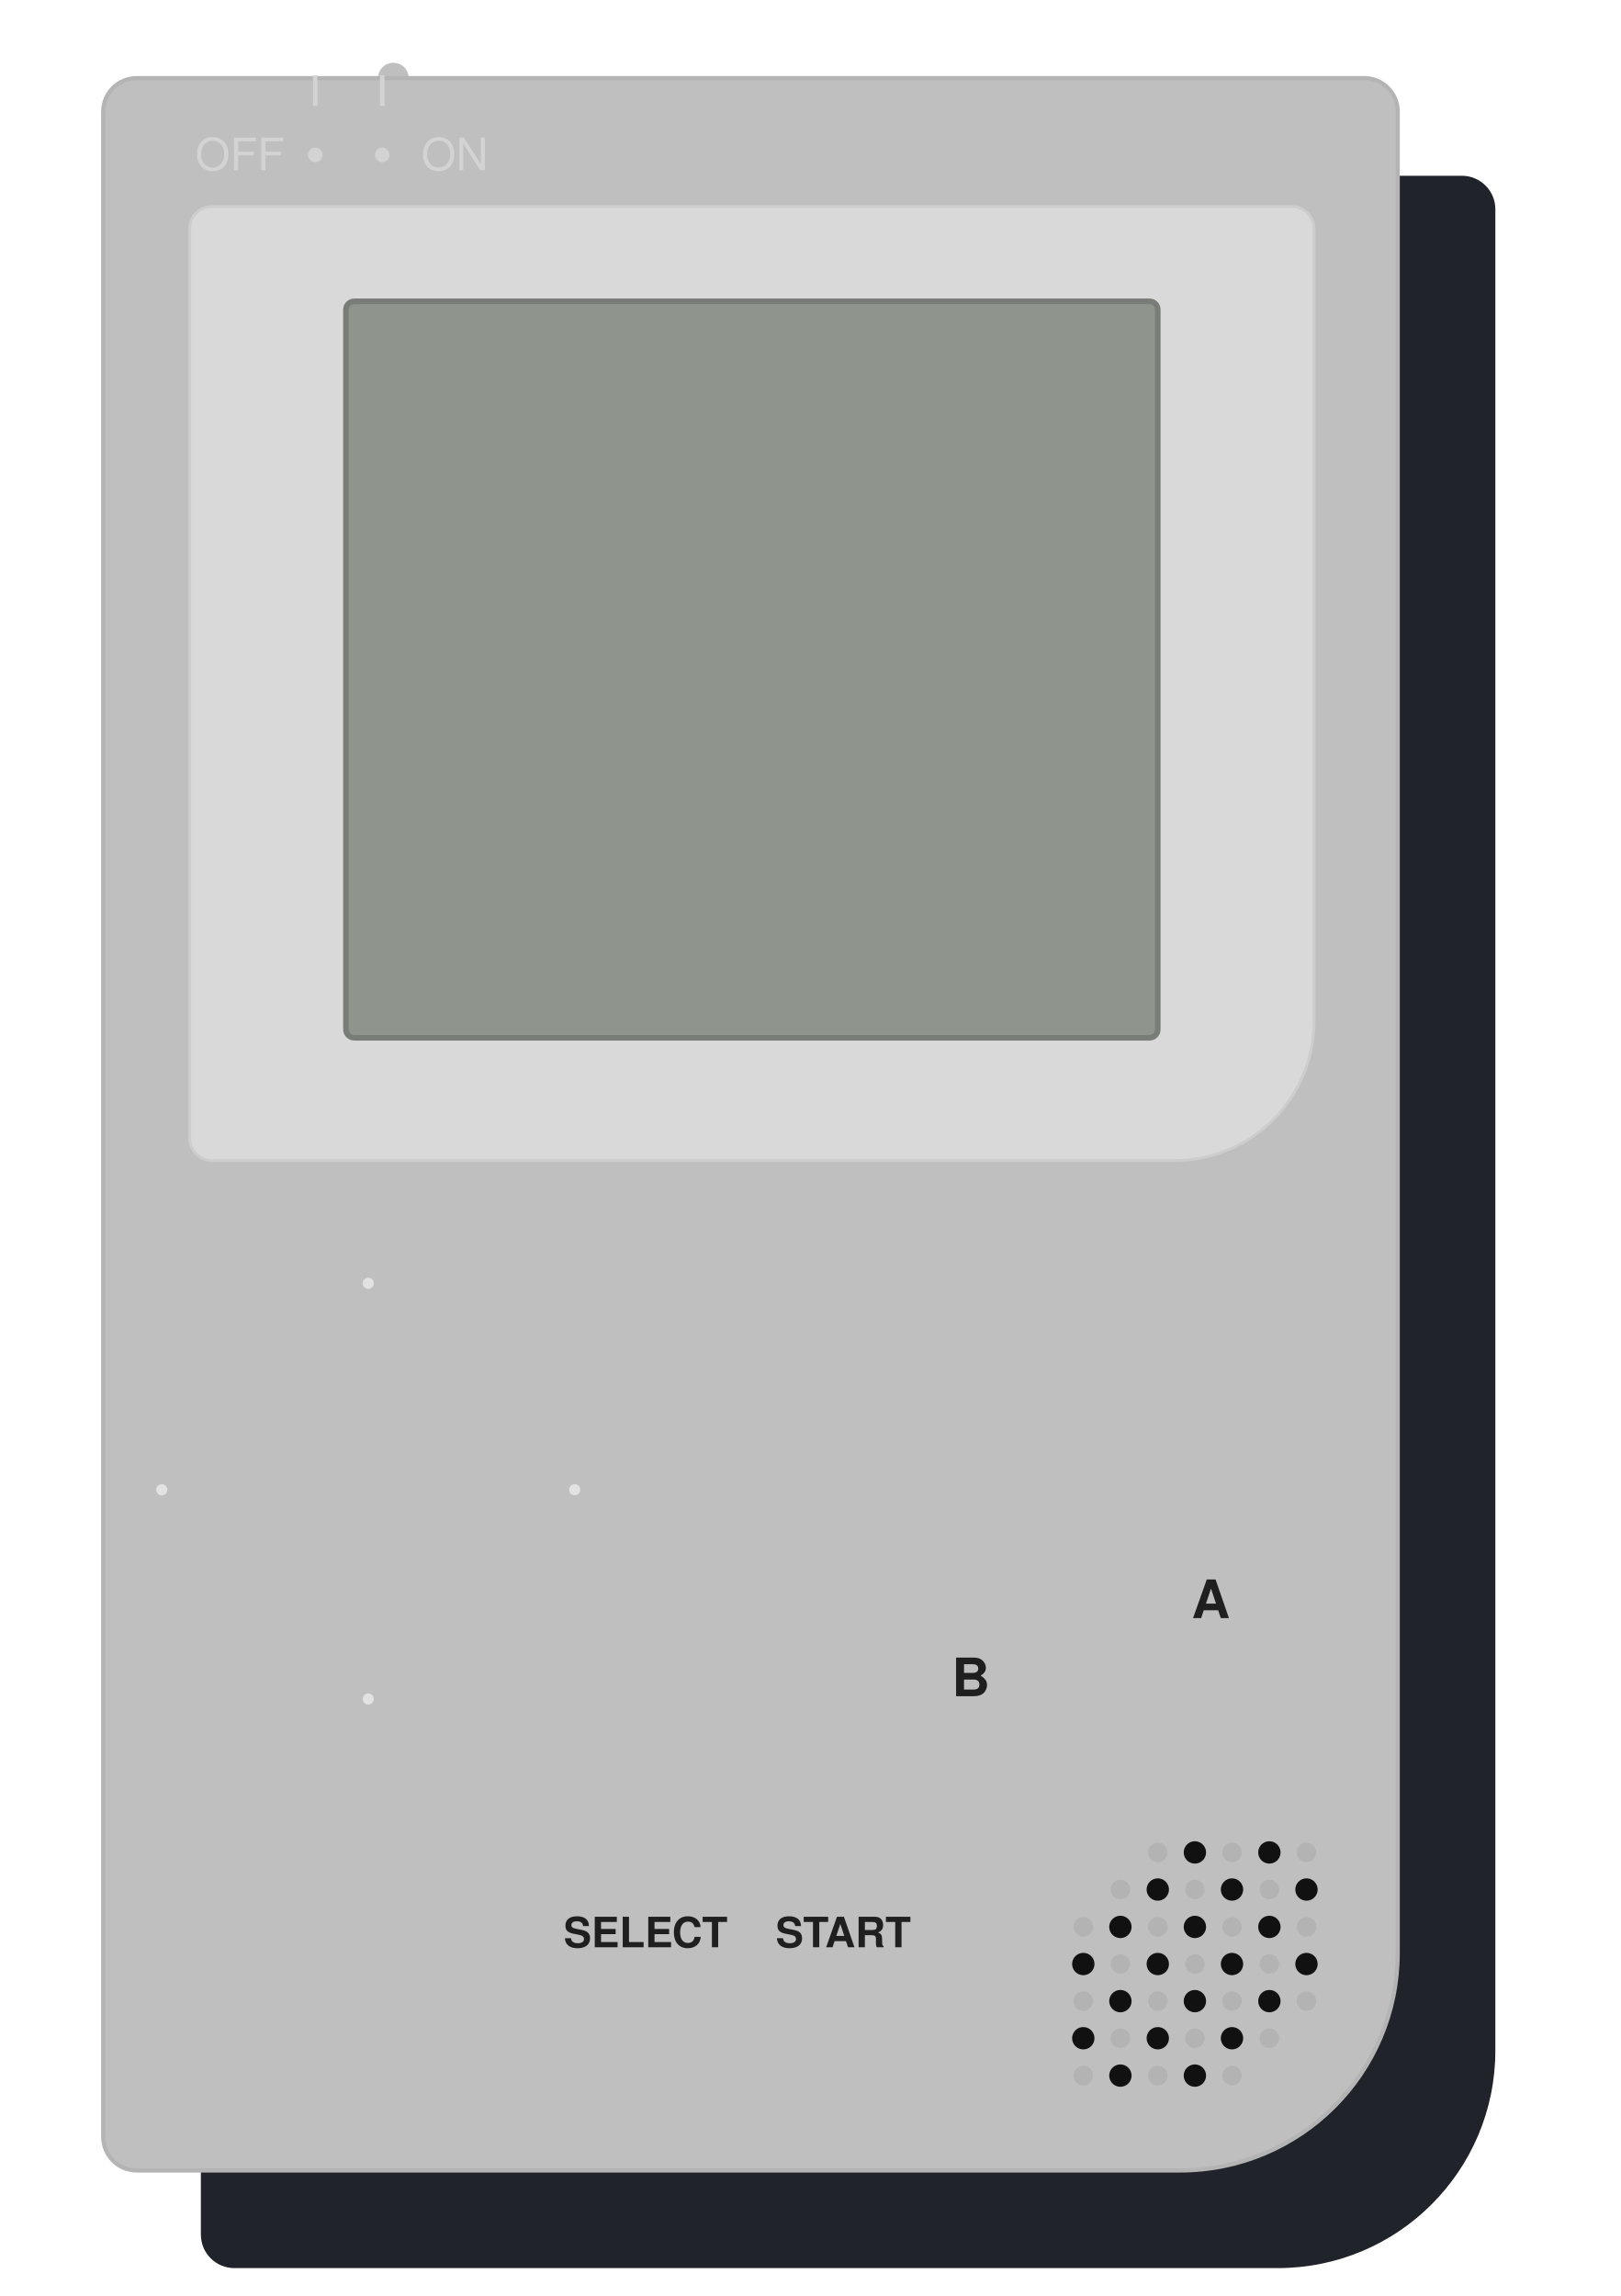
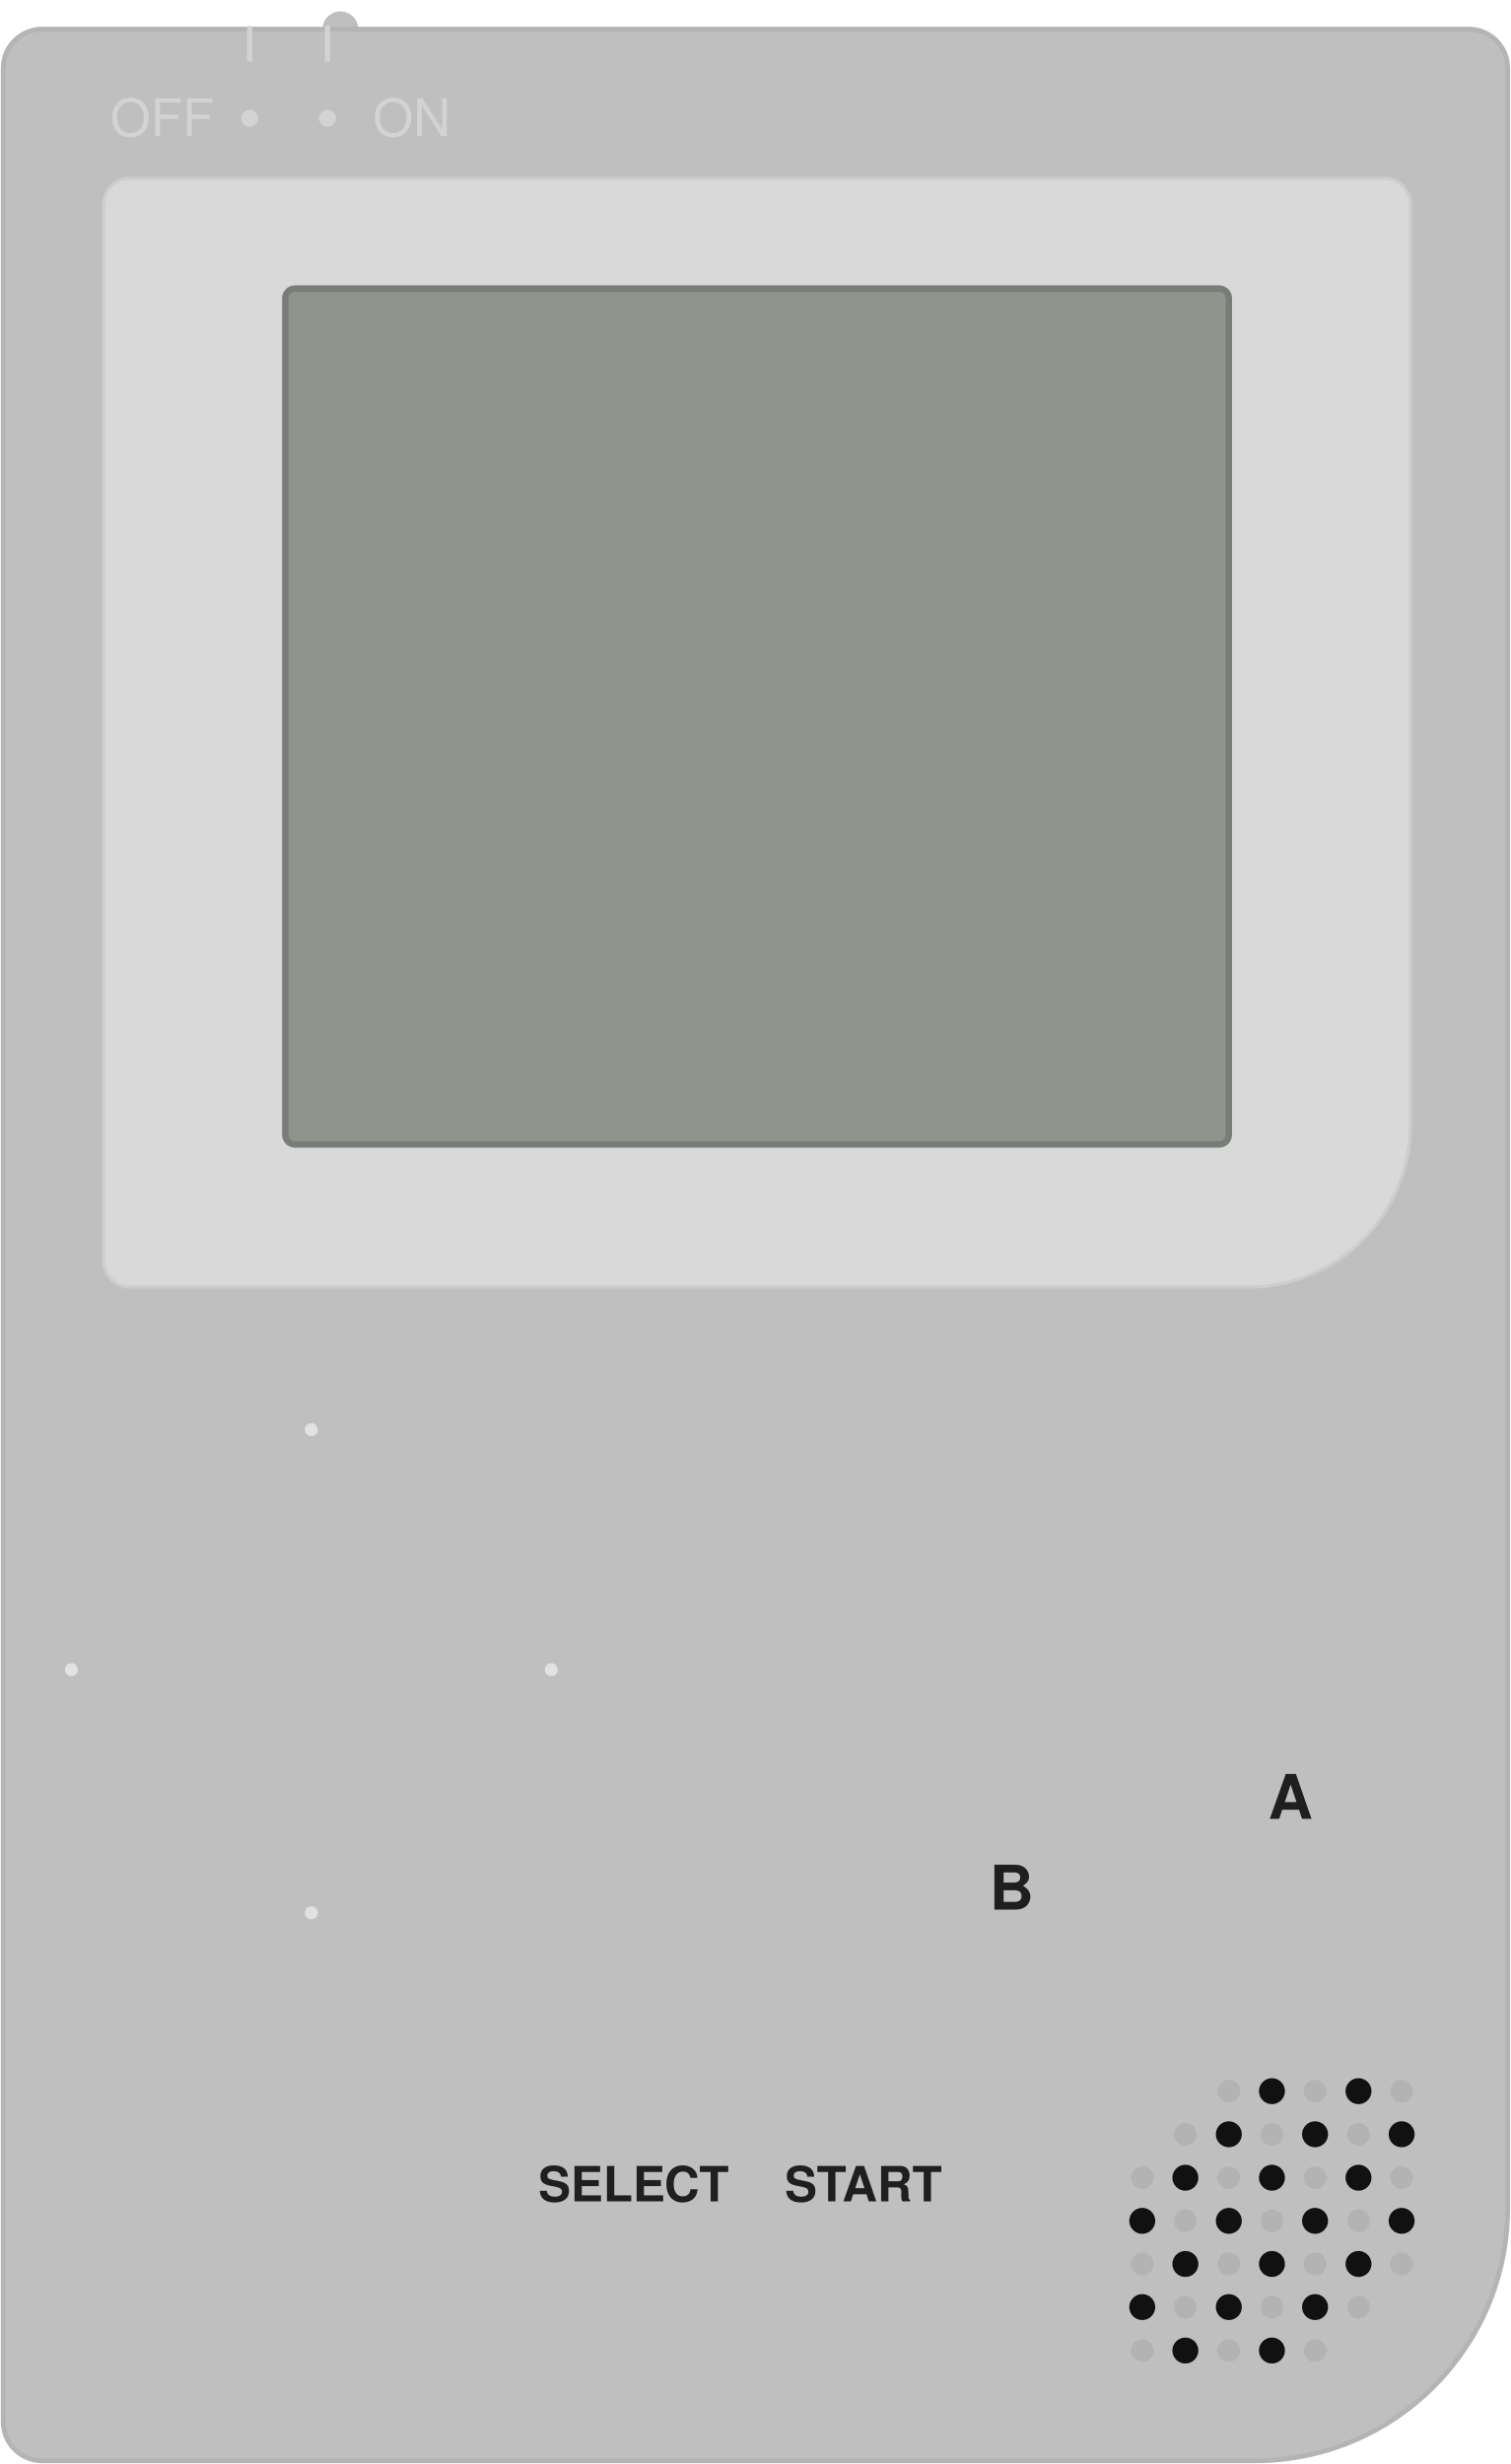
- <svg xmlns="http://www.w3.org/2000/svg" viewBox="0 0 581 823" width="581" height="823">
-   <path fill="#20232a" d="M84 63H524A12 12 0 0 1 536 75V735A78 78 0 0 1 458 813H84A12 12 0 0 1 72 801V75A12 12 0 0 1 84 63Z" />
+ <svg xmlns="http://www.w3.org/2000/svg" viewBox="36 19 466 760" width="466" height="760">
  <circle cx="141" cy="28" r="5.5" fill="#bfbfbf" />
  <path fill="#bfbfbf" stroke="#b4b4b4" stroke-width="1.5" d="M49 28H489A12 12 0 0 1 501 40V700A78 78 0 0 1 423 778H49A12 12 0 0 1 37 766V40A12 12 0 0 1 49 28Z" />
  <path fill="#d9d9d9" stroke="#cdcdcd" d="M76 74H463A8 8 0 0 1 471 82V366A50 50 0 0 1 421 416H76A8 8 0 0 1 68 408V82A8 8 0 0 1 76 74Z" />
  <rect x="124" y="108" width="291" height="264" rx="3" fill="#8f948d" stroke="#797d77" stroke-width="2" />
  <g fill="#d3d3d3" font-family="Helvetica, Arial, sans-serif" font-size="16">
    <text x="70" y="61" textLength="34" lengthAdjust="spacingAndGlyphs">OFF</text>
    <text x="151" y="61" textLength="28" lengthAdjust="spacingAndGlyphs">ON</text>
    <circle cx="113" cy="55.5" r="2.6" />
    <circle cx="137" cy="55.5" r="2.6" />
    <path stroke="#d3d3d3" stroke-width="1.6" d="M113 27V38M137 27V38" />
  </g>
  <g fill="#e2e2e2">
    <circle cx="132" cy="460" r="2" />
    <circle cx="58" cy="534" r="2" />
    <circle cx="206" cy="534" r="2" />
    <circle cx="132" cy="609" r="2" />
  </g>
  <g fill="#1f1f1f" font-family="Helvetica, Arial, sans-serif" font-weight="700">
    <text x="348" y="608" font-size="19" text-anchor="middle">B</text>
    <text x="434" y="580" font-size="19" text-anchor="middle">A</text>
    <text x="202" y="698" font-size="15" textLength="65" lengthAdjust="spacingAndGlyphs">SELECT</text>
    <text x="278" y="698" font-size="15" textLength="52" lengthAdjust="spacingAndGlyphs">START</text>
  </g>
  <g stroke-linecap="round">
    <path stroke="#b3b3b3" stroke-width="7" d="M415.0 664.0h0M441.6 664.0h0M468.3 664.0h0M401.6 677.3h0M428.3 677.3h0M455.0 677.3h0M388.3 690.7h0M415.0 690.7h0M441.6 690.7h0M468.3 690.7h0M401.6 704.0h0M428.3 704.0h0M455.0 704.0h0M388.3 717.3h0M415.0 717.3h0M441.6 717.3h0M468.3 717.3h0M401.6 730.6h0M428.3 730.6h0M455.0 730.6h0M388.3 744.0h0M415.0 744.0h0M441.6 744.0h0" />
    <path stroke="#111" stroke-width="8" d="M428.3 664.0h0M455.0 664.0h0M415.0 677.3h0M441.6 677.3h0M468.3 677.3h0M401.6 690.7h0M428.3 690.7h0M455.0 690.7h0M388.3 704.0h0M415.0 704.0h0M441.6 704.0h0M468.3 704.0h0M401.6 717.3h0M428.3 717.3h0M455.0 717.3h0M388.3 730.6h0M415.0 730.6h0M441.6 730.6h0M401.6 744.0h0M428.3 744.0h0" />
  </g>
</svg>
